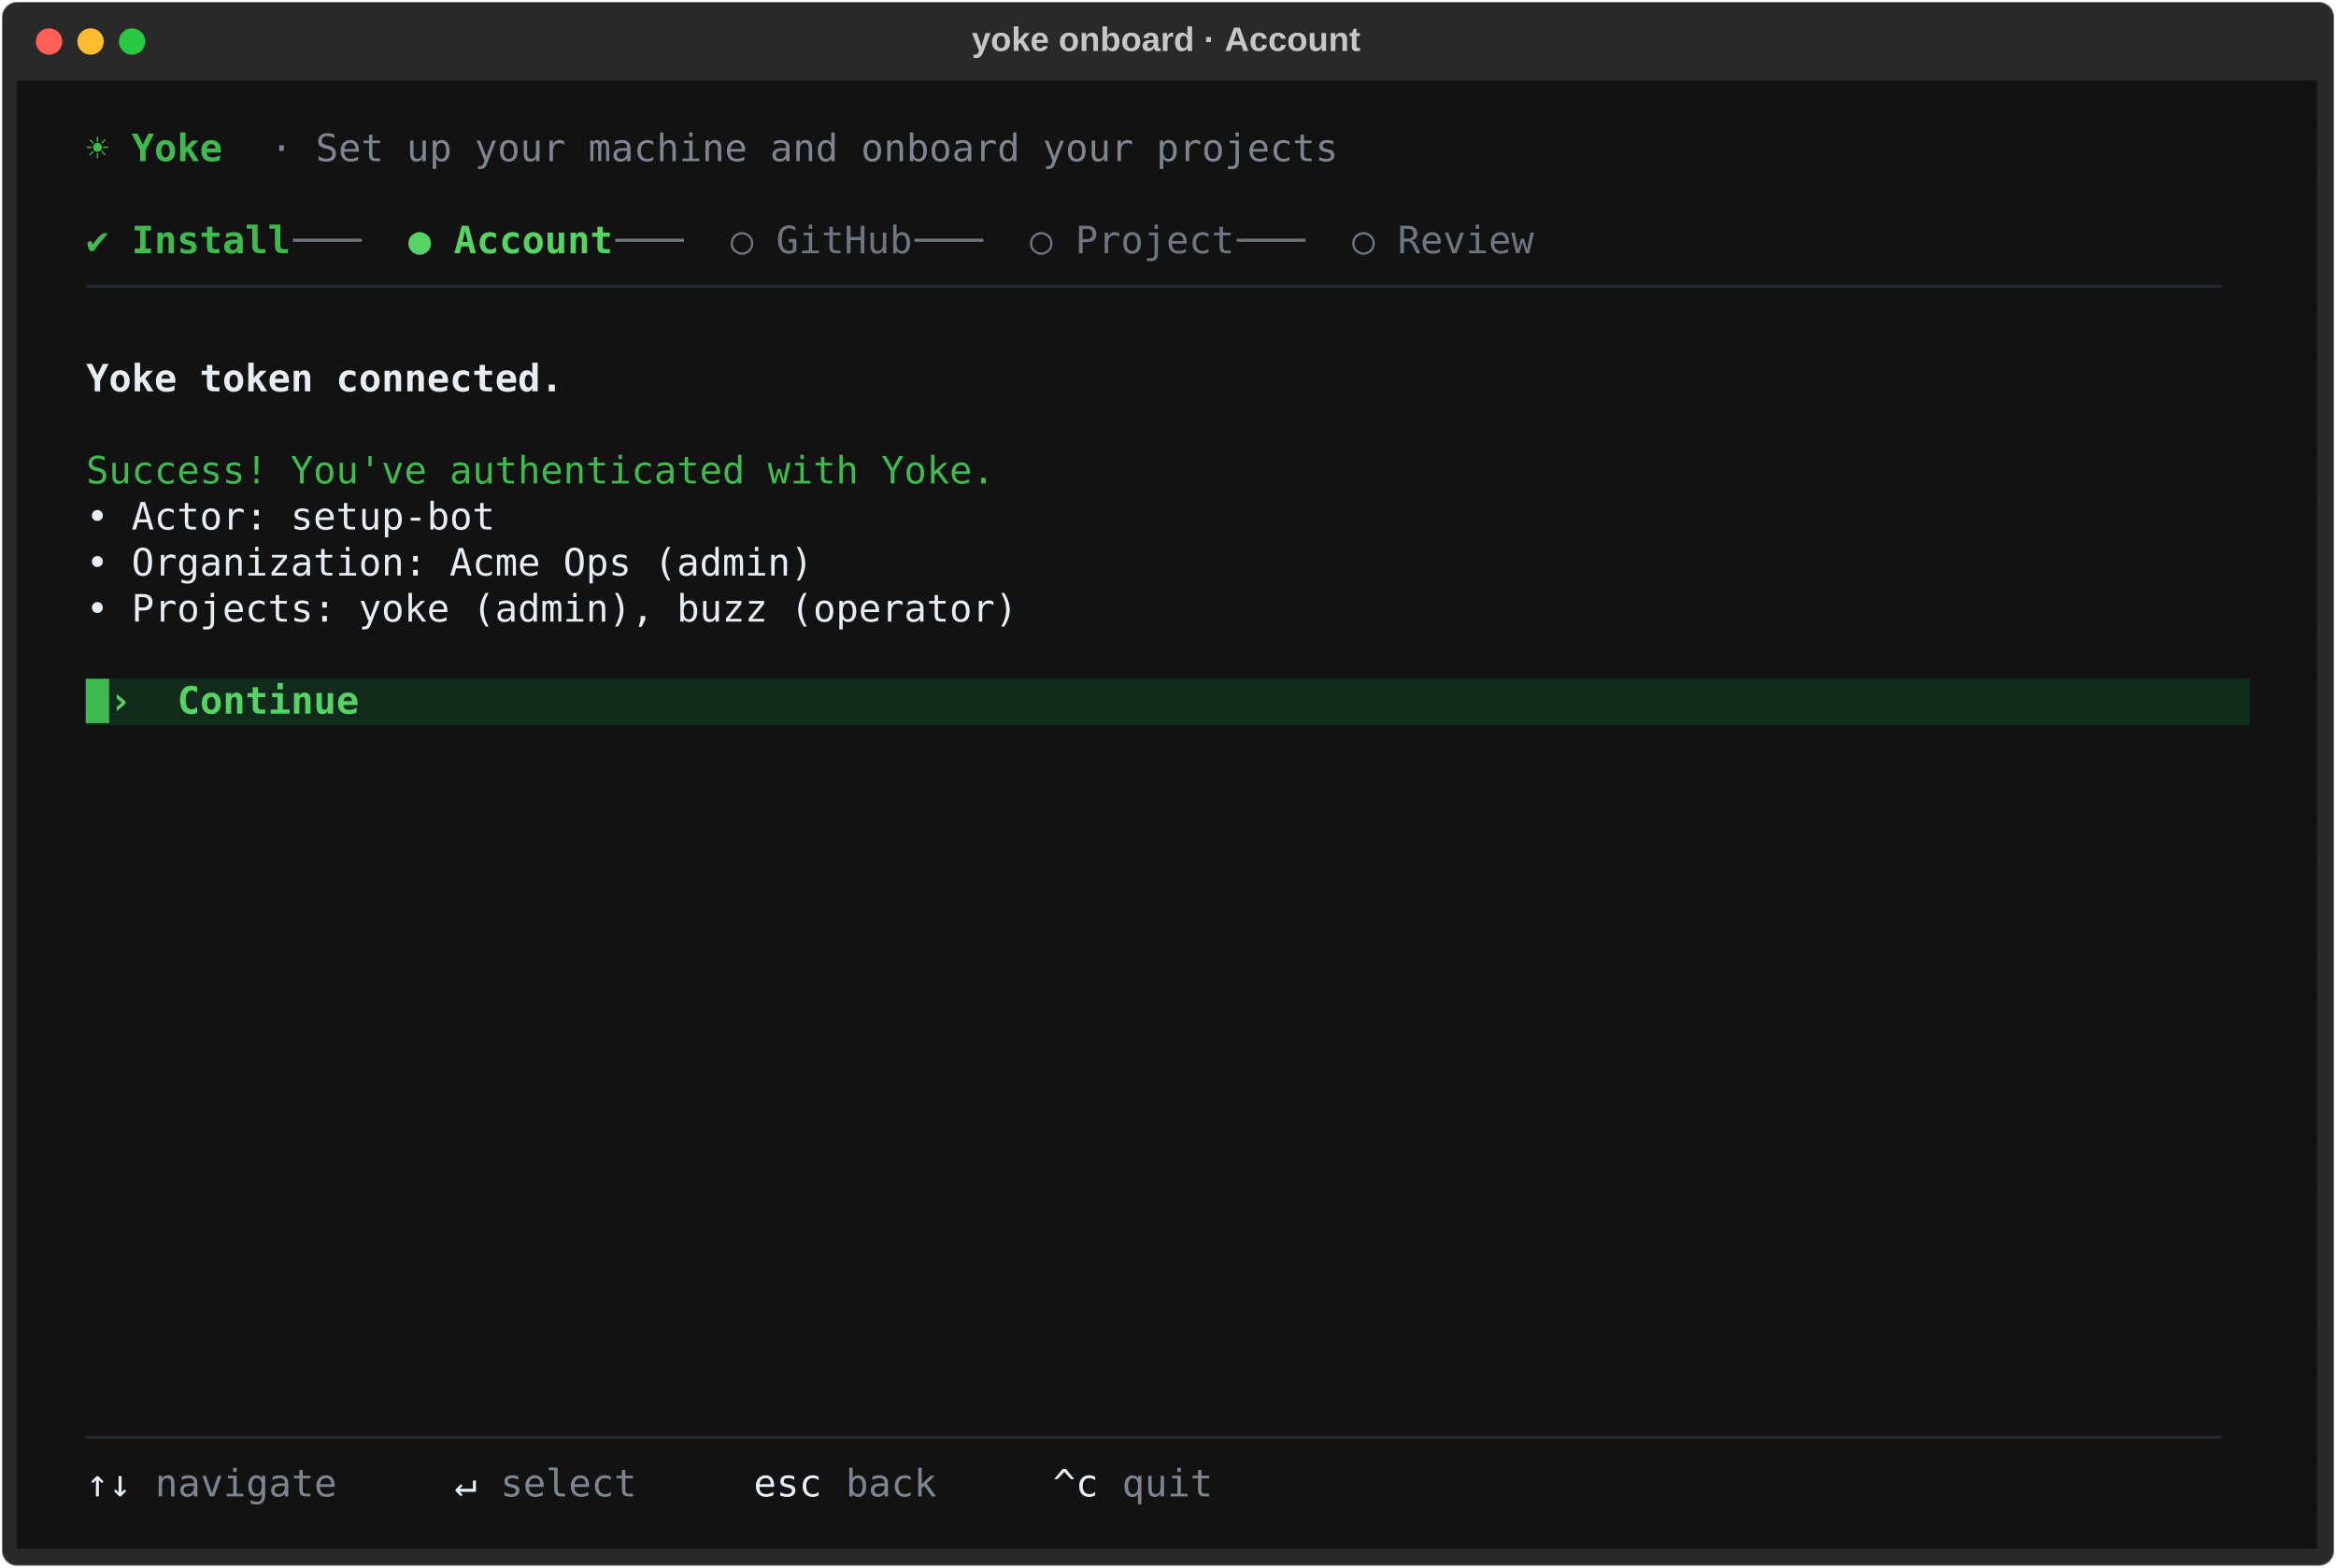
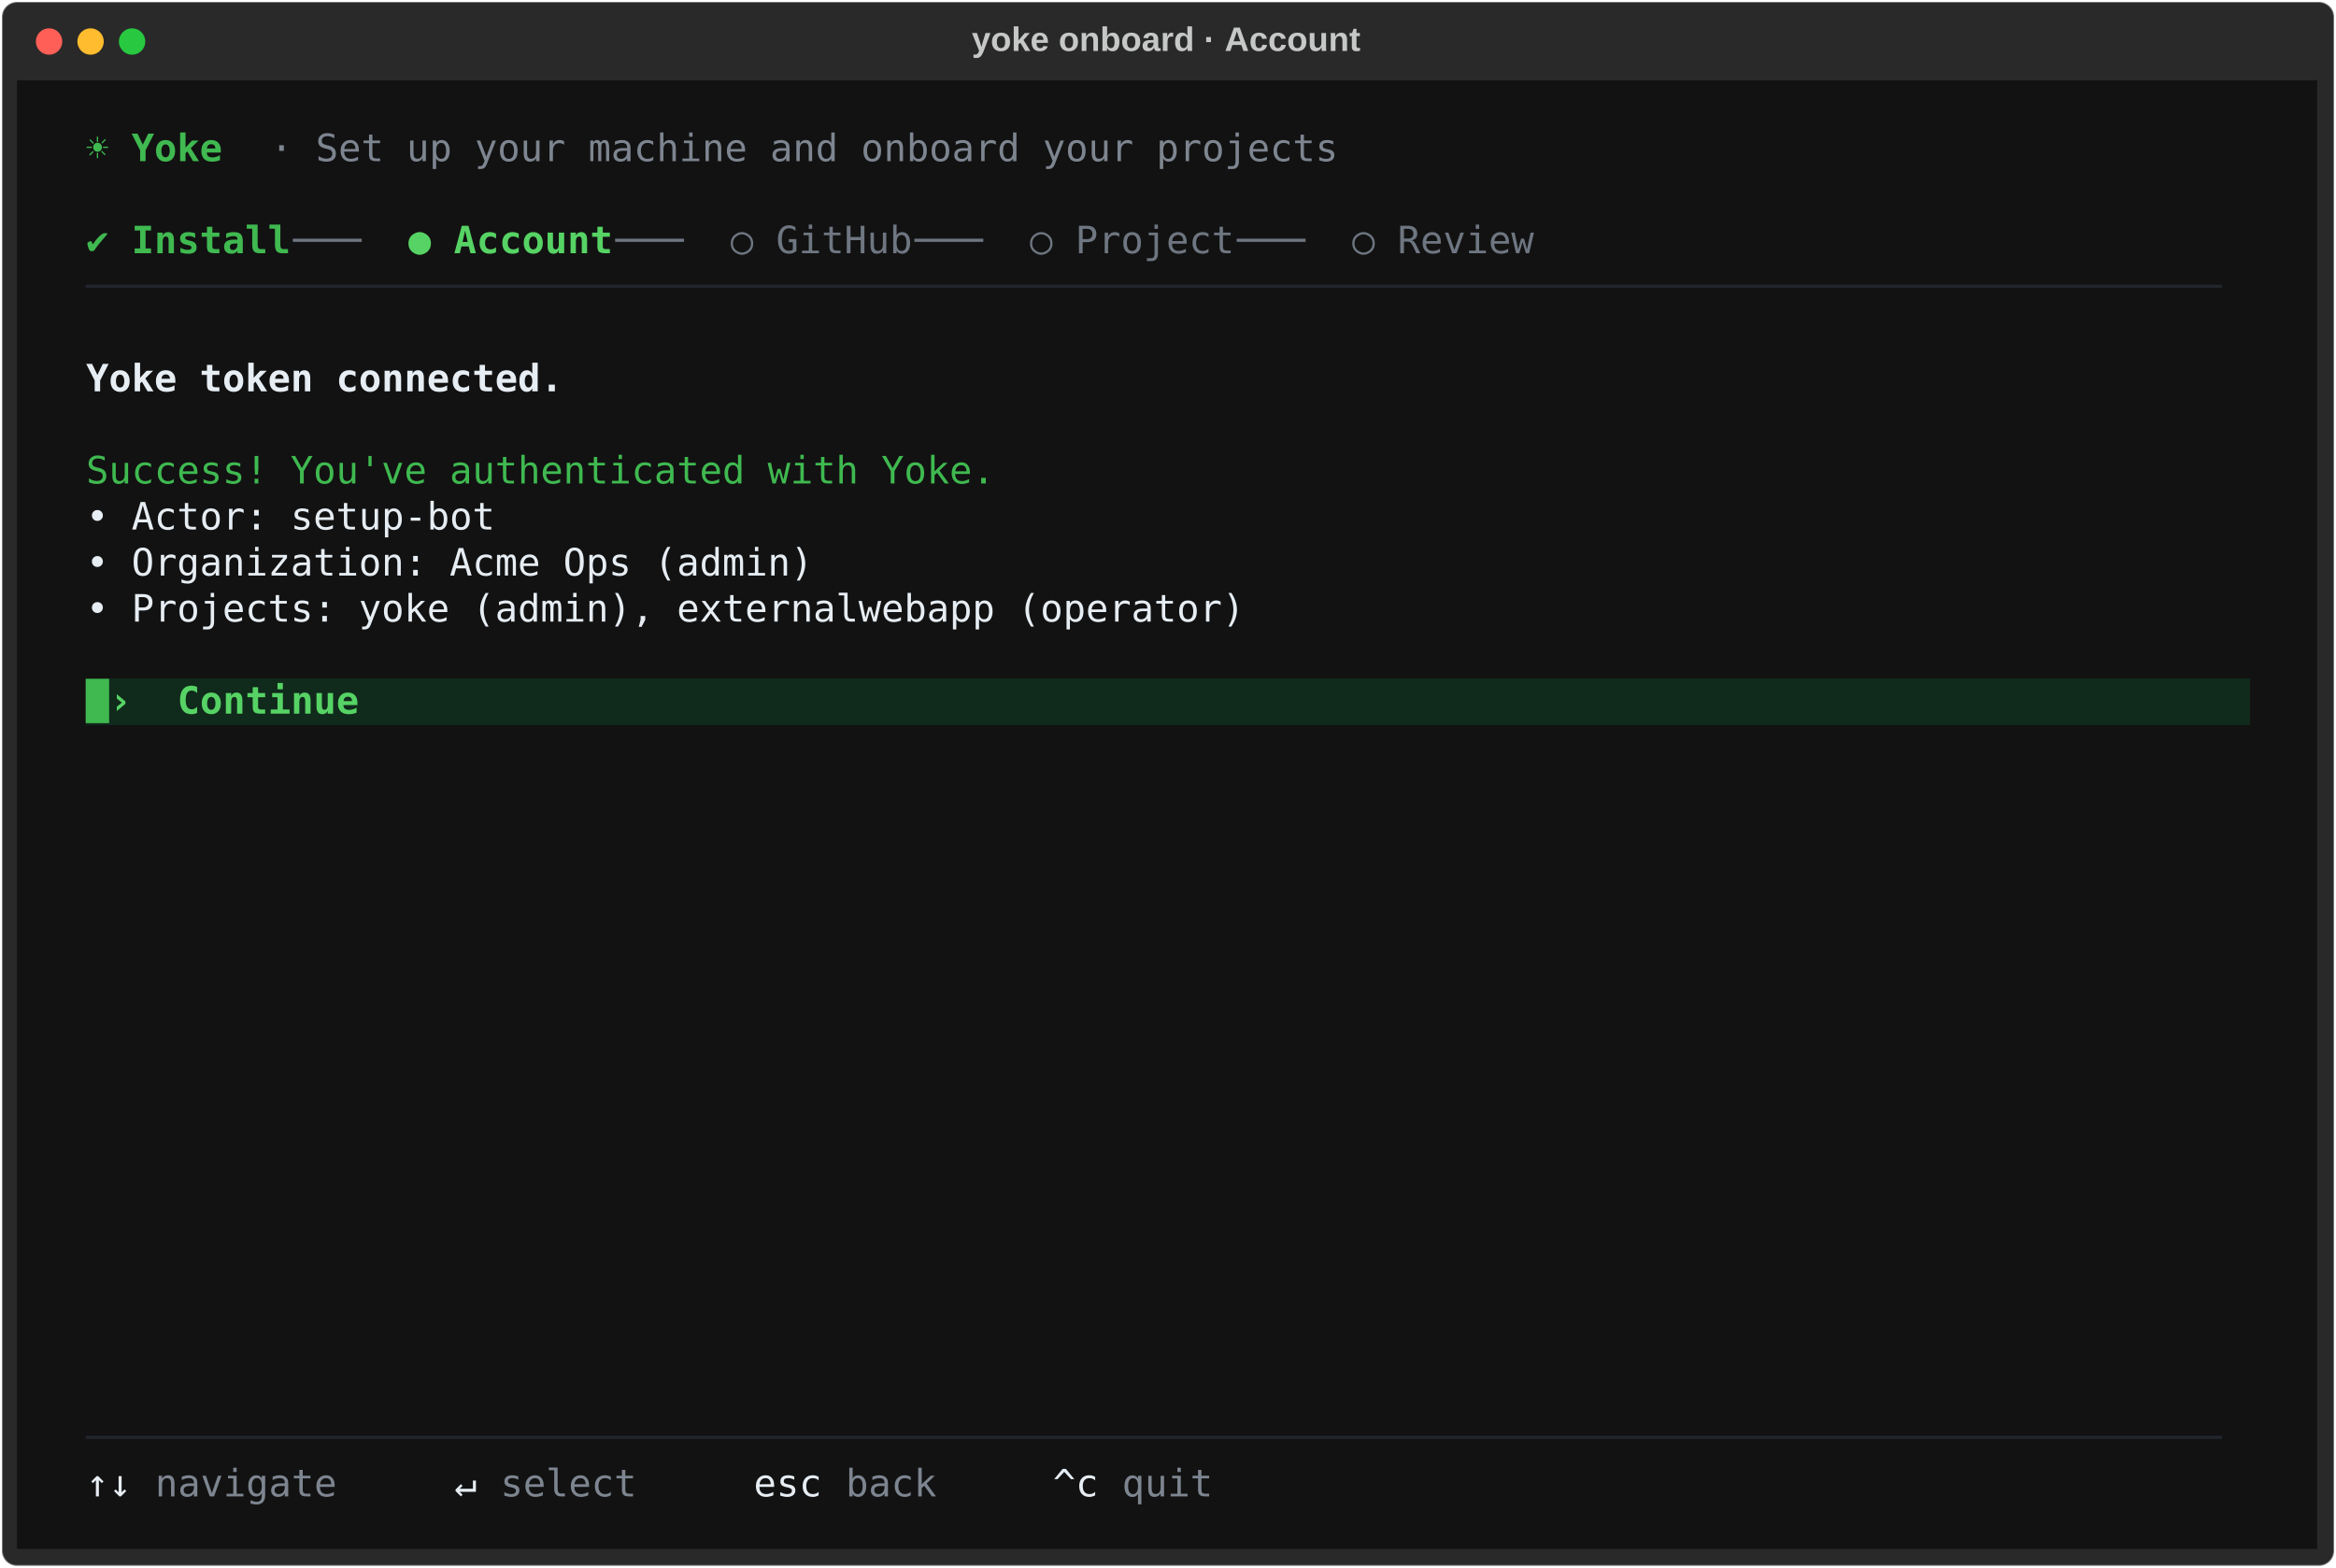
<svg xmlns="http://www.w3.org/2000/svg" class="rich-terminal" viewBox="0 0 1238 830.8">
  <style>

    @font-face {
        font-family: "Fira Code";
        src: local("FiraCode-Regular"),
                url("https://cdnjs.cloudflare.com/ajax/libs/firacode/{{VERSION}}/woff2/FiraCode-Regular.woff2") format("woff2"),
                url("https://cdnjs.cloudflare.com/ajax/libs/firacode/{{VERSION}}/woff/FiraCode-Regular.woff") format("woff");
        font-style: normal;
        font-weight: 400;
    }
    @font-face {
        font-family: "Fira Code";
        src: local("FiraCode-Bold"),
                url("https://cdnjs.cloudflare.com/ajax/libs/firacode/{{VERSION}}/woff2/FiraCode-Bold.woff2") format("woff2"),
                url("https://cdnjs.cloudflare.com/ajax/libs/firacode/{{VERSION}}/woff/FiraCode-Bold.woff") format("woff");
        font-style: bold;
        font-weight: 700;
    }

    .terminal-YOKE-matrix {
        font-family: Fira Code, monospace;
        font-size: 20px;
        line-height: 24.4px;
        font-variant-east-asian: full-width;
    }

    .terminal-YOKE-title {
        font-size: 18px;
        font-weight: bold;
        font-family: arial;
    }

    .terminal-YOKE-r1 { fill: #c5c8c6 }
.terminal-YOKE-r2 { fill: #3fb950;font-weight: bold }
.terminal-YOKE-r3 { fill: #e6edf3 }
.terminal-YOKE-r4 { fill: #7d8590 }
.terminal-YOKE-r5 { fill: #6e7681 }
.terminal-YOKE-r6 { fill: #56d364;font-weight: bold }
.terminal-YOKE-r7 { fill: #21262d }
.terminal-YOKE-r8 { fill: #e6edf3;font-weight: bold }
.terminal-YOKE-r9 { fill: #3fb950 }
    </style>
  <defs>
    <clipPath id="terminal-YOKE-clip-terminal">
      <rect x="0" y="0" width="1219.0" height="779.8" />
    </clipPath>
    <clipPath id="terminal-YOKE-line-0">
      <rect x="0" y="1.5" width="1220" height="24.65" />
    </clipPath>
    <clipPath id="terminal-YOKE-line-1">
      <rect x="0" y="25.9" width="1220" height="24.65" />
    </clipPath>
    <clipPath id="terminal-YOKE-line-2">
      <rect x="0" y="50.3" width="1220" height="24.65" />
    </clipPath>
    <clipPath id="terminal-YOKE-line-3">
      <rect x="0" y="74.7" width="1220" height="24.65" />
    </clipPath>
    <clipPath id="terminal-YOKE-line-4">
      <rect x="0" y="99.1" width="1220" height="24.65" />
    </clipPath>
    <clipPath id="terminal-YOKE-line-5">
      <rect x="0" y="123.5" width="1220" height="24.65" />
    </clipPath>
    <clipPath id="terminal-YOKE-line-6">
      <rect x="0" y="147.9" width="1220" height="24.65" />
    </clipPath>
    <clipPath id="terminal-YOKE-line-7">
      <rect x="0" y="172.3" width="1220" height="24.65" />
    </clipPath>
    <clipPath id="terminal-YOKE-line-8">
      <rect x="0" y="196.7" width="1220" height="24.65" />
    </clipPath>
    <clipPath id="terminal-YOKE-line-9">
      <rect x="0" y="221.1" width="1220" height="24.65" />
    </clipPath>
    <clipPath id="terminal-YOKE-line-10">
      <rect x="0" y="245.5" width="1220" height="24.65" />
    </clipPath>
    <clipPath id="terminal-YOKE-line-11">
      <rect x="0" y="269.9" width="1220" height="24.65" />
    </clipPath>
    <clipPath id="terminal-YOKE-line-12">
      <rect x="0" y="294.3" width="1220" height="24.65" />
    </clipPath>
    <clipPath id="terminal-YOKE-line-13">
      <rect x="0" y="318.7" width="1220" height="24.65" />
    </clipPath>
    <clipPath id="terminal-YOKE-line-14">
      <rect x="0" y="343.1" width="1220" height="24.65" />
    </clipPath>
    <clipPath id="terminal-YOKE-line-15">
      <rect x="0" y="367.5" width="1220" height="24.65" />
    </clipPath>
    <clipPath id="terminal-YOKE-line-16">
      <rect x="0" y="391.9" width="1220" height="24.65" />
    </clipPath>
    <clipPath id="terminal-YOKE-line-17">
      <rect x="0" y="416.3" width="1220" height="24.65" />
    </clipPath>
    <clipPath id="terminal-YOKE-line-18">
      <rect x="0" y="440.7" width="1220" height="24.65" />
    </clipPath>
    <clipPath id="terminal-YOKE-line-19">
      <rect x="0" y="465.1" width="1220" height="24.65" />
    </clipPath>
    <clipPath id="terminal-YOKE-line-20">
      <rect x="0" y="489.5" width="1220" height="24.65" />
    </clipPath>
    <clipPath id="terminal-YOKE-line-21">
      <rect x="0" y="513.9" width="1220" height="24.65" />
    </clipPath>
    <clipPath id="terminal-YOKE-line-22">
      <rect x="0" y="538.3" width="1220" height="24.65" />
    </clipPath>
    <clipPath id="terminal-YOKE-line-23">
      <rect x="0" y="562.7" width="1220" height="24.65" />
    </clipPath>
    <clipPath id="terminal-YOKE-line-24">
      <rect x="0" y="587.1" width="1220" height="24.65" />
    </clipPath>
    <clipPath id="terminal-YOKE-line-25">
      <rect x="0" y="611.5" width="1220" height="24.65" />
    </clipPath>
    <clipPath id="terminal-YOKE-line-26">
      <rect x="0" y="635.9" width="1220" height="24.65" />
    </clipPath>
    <clipPath id="terminal-YOKE-line-27">
      <rect x="0" y="660.3" width="1220" height="24.65" />
    </clipPath>
    <clipPath id="terminal-YOKE-line-28">
      <rect x="0" y="684.7" width="1220" height="24.65" />
    </clipPath>
    <clipPath id="terminal-YOKE-line-29">
      <rect x="0" y="709.1" width="1220" height="24.65" />
    </clipPath>
    <clipPath id="terminal-YOKE-line-30">
      <rect x="0" y="733.5" width="1220" height="24.65" />
    </clipPath>
  </defs>
  <rect fill="#292929" stroke="rgba(255,255,255,0.35)" stroke-width="1" x="1" y="1" width="1236" height="828.8" rx="8" />
  <text class="terminal-YOKE-title" fill="#c5c8c6" text-anchor="middle" x="618" y="27">yoke onboard · Account</text>
  <g transform="translate(26,22)">
    <circle cx="0" cy="0" r="7" fill="#ff5f57" />
    <circle cx="22" cy="0" r="7" fill="#febc2e" />
    <circle cx="44" cy="0" r="7" fill="#28c840" />
  </g>
  <g transform="translate(9, 41)" clip-path="url(#terminal-YOKE-clip-terminal)">
    <rect fill="#121212" x="0" y="1.5" width="1220" height="24.65" shape-rendering="crispEdges" />
    <rect fill="#121212" x="0" y="25.9" width="36.6" height="24.65" shape-rendering="crispEdges" />
    <rect fill="#121212" x="36.6" y="25.9" width="73.2" height="24.65" shape-rendering="crispEdges" />
    <rect fill="#121212" x="109.8" y="25.9" width="24.4" height="24.65" shape-rendering="crispEdges" />
    <rect fill="#121212" x="134.2" y="25.9" width="573.4" height="24.65" shape-rendering="crispEdges" />
    <rect fill="#121212" x="707.6" y="25.9" width="512.4" height="24.65" shape-rendering="crispEdges" />
    <rect fill="#121212" x="0" y="50.3" width="1220" height="24.65" shape-rendering="crispEdges" />
    <rect fill="#121212" x="0" y="74.7" width="36.6" height="24.65" shape-rendering="crispEdges" />
    <rect fill="#121212" x="36.6" y="74.7" width="109.8" height="24.65" shape-rendering="crispEdges" />
    <rect fill="#121212" x="146.4" y="74.7" width="61" height="24.65" shape-rendering="crispEdges" />
    <rect fill="#121212" x="207.4" y="74.7" width="109.8" height="24.65" shape-rendering="crispEdges" />
    <rect fill="#121212" x="317.2" y="74.7" width="61" height="24.65" shape-rendering="crispEdges" />
    <rect fill="#121212" x="378.2" y="74.7" width="97.6" height="24.65" shape-rendering="crispEdges" />
    <rect fill="#121212" x="475.8" y="74.7" width="61" height="24.65" shape-rendering="crispEdges" />
    <rect fill="#121212" x="536.8" y="74.7" width="109.8" height="24.65" shape-rendering="crispEdges" />
    <rect fill="#121212" x="646.6" y="74.7" width="61" height="24.65" shape-rendering="crispEdges" />
    <rect fill="#121212" x="707.6" y="74.7" width="97.6" height="24.65" shape-rendering="crispEdges" />
    <rect fill="#121212" x="805.2" y="74.7" width="414.8" height="24.65" shape-rendering="crispEdges" />
    <rect fill="#121212" x="0" y="99.1" width="36.6" height="24.65" shape-rendering="crispEdges" />
    <rect fill="#121212" x="36.6" y="99.1" width="1146.8" height="24.65" shape-rendering="crispEdges" />
    <rect fill="#121212" x="1183.4" y="99.1" width="36.6" height="24.65" shape-rendering="crispEdges" />
    <rect fill="#121212" x="0" y="123.5" width="1220" height="24.65" shape-rendering="crispEdges" />
    <rect fill="#121212" x="0" y="147.9" width="36.6" height="24.65" shape-rendering="crispEdges" />
    <rect fill="#121212" x="36.6" y="147.9" width="256.2" height="24.65" shape-rendering="crispEdges" />
    <rect fill="#121212" x="292.8" y="147.9" width="927.2" height="24.65" shape-rendering="crispEdges" />
    <rect fill="#121212" x="0" y="172.3" width="36.6" height="24.65" shape-rendering="crispEdges" />
    <rect fill="#121212" x="36.6" y="172.3" width="0" height="24.65" shape-rendering="crispEdges" />
    <rect fill="#121212" x="36.6" y="172.3" width="1183.4" height="24.65" shape-rendering="crispEdges" />
    <rect fill="#121212" x="0" y="196.7" width="36.6" height="24.65" shape-rendering="crispEdges" />
    <rect fill="#121212" x="36.6" y="196.7" width="488" height="24.65" shape-rendering="crispEdges" />
    <rect fill="#121212" x="524.6" y="196.7" width="695.4" height="24.65" shape-rendering="crispEdges" />
    <rect fill="#121212" x="0" y="221.1" width="36.6" height="24.65" shape-rendering="crispEdges" />
    <rect fill="#121212" x="36.6" y="221.1" width="244" height="24.65" shape-rendering="crispEdges" />
    <rect fill="#121212" x="280.6" y="221.1" width="939.4" height="24.65" shape-rendering="crispEdges" />
    <rect fill="#121212" x="0" y="245.5" width="36.6" height="24.65" shape-rendering="crispEdges" />
    <rect fill="#121212" x="36.6" y="245.5" width="414.8" height="24.65" shape-rendering="crispEdges" />
    <rect fill="#121212" x="451.4" y="245.5" width="768.6" height="24.65" shape-rendering="crispEdges" />
    <rect fill="#121212" x="0" y="269.9" width="36.6" height="24.65" shape-rendering="crispEdges" />
-     <rect fill="#121212" x="36.6" y="269.9" width="524.6" height="24.65" shape-rendering="crispEdges" />
-     <rect fill="#121212" x="561.2" y="269.9" width="658.8" height="24.65" shape-rendering="crispEdges" />
+     <rect fill="#121212" x="36.6" y="269.9" width="646.6" height="24.65" shape-rendering="crispEdges" />
+     <rect fill="#121212" x="683.2" y="269.9" width="536.8" height="24.65" shape-rendering="crispEdges" />
    <rect fill="#121212" x="0" y="294.3" width="36.6" height="24.65" shape-rendering="crispEdges" />
    <rect fill="#121212" x="36.6" y="294.3" width="0" height="24.65" shape-rendering="crispEdges" />
    <rect fill="#121212" x="36.6" y="294.3" width="1183.4" height="24.65" shape-rendering="crispEdges" />
    <rect fill="#121212" x="0" y="318.7" width="36.6" height="24.65" shape-rendering="crispEdges" />
    <rect fill="#102a1c" x="36.6" y="318.7" width="12.2" height="24.65" shape-rendering="crispEdges" />
    <rect fill="#102a1c" x="48.8" y="318.7" width="1134.6" height="24.65" shape-rendering="crispEdges" />
    <rect fill="#121212" x="1183.4" y="318.7" width="36.6" height="24.65" shape-rendering="crispEdges" />
    <rect fill="#121212" x="0" y="343.1" width="36.6" height="24.65" shape-rendering="crispEdges" />
    <rect fill="#121212" x="36.6" y="343.1" width="1183.4" height="24.65" shape-rendering="crispEdges" />
    <rect fill="#121212" x="0" y="367.5" width="36.6" height="24.65" shape-rendering="crispEdges" />
    <rect fill="#121212" x="36.6" y="367.5" width="1183.4" height="24.65" shape-rendering="crispEdges" />
    <rect fill="#121212" x="0" y="391.9" width="36.6" height="24.65" shape-rendering="crispEdges" />
    <rect fill="#121212" x="36.6" y="391.9" width="1183.4" height="24.65" shape-rendering="crispEdges" />
    <rect fill="#121212" x="0" y="416.3" width="36.6" height="24.65" shape-rendering="crispEdges" />
    <rect fill="#121212" x="36.6" y="416.3" width="1183.4" height="24.65" shape-rendering="crispEdges" />
    <rect fill="#121212" x="0" y="440.7" width="36.6" height="24.65" shape-rendering="crispEdges" />
    <rect fill="#121212" x="36.6" y="440.7" width="1183.4" height="24.65" shape-rendering="crispEdges" />
    <rect fill="#121212" x="0" y="465.1" width="36.6" height="24.65" shape-rendering="crispEdges" />
    <rect fill="#121212" x="36.6" y="465.1" width="1183.4" height="24.65" shape-rendering="crispEdges" />
    <rect fill="#121212" x="0" y="489.5" width="36.6" height="24.65" shape-rendering="crispEdges" />
    <rect fill="#121212" x="36.6" y="489.5" width="1183.4" height="24.65" shape-rendering="crispEdges" />
    <rect fill="#121212" x="0" y="513.9" width="36.6" height="24.65" shape-rendering="crispEdges" />
    <rect fill="#121212" x="36.6" y="513.9" width="1183.4" height="24.65" shape-rendering="crispEdges" />
    <rect fill="#121212" x="0" y="538.3" width="36.6" height="24.65" shape-rendering="crispEdges" />
    <rect fill="#121212" x="36.6" y="538.3" width="1183.4" height="24.65" shape-rendering="crispEdges" />
    <rect fill="#121212" x="0" y="562.7" width="36.6" height="24.65" shape-rendering="crispEdges" />
    <rect fill="#121212" x="36.6" y="562.7" width="1183.4" height="24.65" shape-rendering="crispEdges" />
    <rect fill="#121212" x="0" y="587.1" width="36.6" height="24.65" shape-rendering="crispEdges" />
    <rect fill="#121212" x="36.6" y="587.1" width="1183.4" height="24.65" shape-rendering="crispEdges" />
    <rect fill="#121212" x="0" y="611.5" width="36.6" height="24.65" shape-rendering="crispEdges" />
    <rect fill="#121212" x="36.6" y="611.5" width="1183.4" height="24.65" shape-rendering="crispEdges" />
    <rect fill="#121212" x="0" y="635.9" width="36.6" height="24.65" shape-rendering="crispEdges" />
    <rect fill="#121212" x="36.6" y="635.9" width="1183.4" height="24.65" shape-rendering="crispEdges" />
    <rect fill="#121212" x="0" y="660.3" width="36.6" height="24.65" shape-rendering="crispEdges" />
    <rect fill="#121212" x="36.6" y="660.3" width="1183.4" height="24.65" shape-rendering="crispEdges" />
    <rect fill="#121212" x="0" y="684.7" width="36.6" height="24.65" shape-rendering="crispEdges" />
    <rect fill="#121212" x="36.6" y="684.7" width="1183.4" height="24.65" shape-rendering="crispEdges" />
    <rect fill="#121212" x="0" y="709.1" width="36.6" height="24.65" shape-rendering="crispEdges" />
    <rect fill="#121212" x="36.6" y="709.1" width="1146.8" height="24.65" shape-rendering="crispEdges" />
    <rect fill="#121212" x="1183.4" y="709.1" width="36.6" height="24.65" shape-rendering="crispEdges" />
    <rect fill="#121212" x="0" y="733.5" width="36.6" height="24.65" shape-rendering="crispEdges" />
    <rect fill="#121212" x="36.6" y="733.5" width="24.4" height="24.65" shape-rendering="crispEdges" />
    <rect fill="#121212" x="61" y="733.5" width="12.2" height="24.65" shape-rendering="crispEdges" />
    <rect fill="#121212" x="73.2" y="733.5" width="97.6" height="24.65" shape-rendering="crispEdges" />
    <rect fill="#121212" x="170.8" y="733.5" width="61" height="24.65" shape-rendering="crispEdges" />
    <rect fill="#121212" x="231.8" y="733.5" width="12.2" height="24.65" shape-rendering="crispEdges" />
    <rect fill="#121212" x="244" y="733.5" width="12.2" height="24.65" shape-rendering="crispEdges" />
    <rect fill="#121212" x="256.2" y="733.5" width="73.2" height="24.65" shape-rendering="crispEdges" />
    <rect fill="#121212" x="329.4" y="733.5" width="61" height="24.65" shape-rendering="crispEdges" />
    <rect fill="#121212" x="390.4" y="733.5" width="36.6" height="24.65" shape-rendering="crispEdges" />
    <rect fill="#121212" x="427" y="733.5" width="12.2" height="24.65" shape-rendering="crispEdges" />
    <rect fill="#121212" x="439.2" y="733.5" width="48.8" height="24.65" shape-rendering="crispEdges" />
    <rect fill="#121212" x="488" y="733.5" width="61" height="24.65" shape-rendering="crispEdges" />
    <rect fill="#121212" x="549" y="733.5" width="24.4" height="24.65" shape-rendering="crispEdges" />
    <rect fill="#121212" x="573.4" y="733.5" width="12.2" height="24.65" shape-rendering="crispEdges" />
    <rect fill="#121212" x="585.6" y="733.5" width="48.8" height="24.65" shape-rendering="crispEdges" />
    <rect fill="#121212" x="634.4" y="733.5" width="585.6" height="24.65" shape-rendering="crispEdges" />
    <rect fill="#121212" x="0" y="757.9" width="1220" height="24.65" shape-rendering="crispEdges" />
    <g class="terminal-YOKE-matrix">
      <text class="terminal-YOKE-r1" x="1220" y="20" textLength="12.2" clip-path="url(#terminal-YOKE-line-0)">
</text>
      <text class="terminal-YOKE-r2" x="36.6" y="44.4" textLength="73.2" clip-path="url(#terminal-YOKE-line-1)">☀ Yoke</text>
      <text class="terminal-YOKE-r4" x="134.2" y="44.4" textLength="573.4" clip-path="url(#terminal-YOKE-line-1)">· Set up your machine and onboard your projects</text>
      <text class="terminal-YOKE-r1" x="1220" y="44.4" textLength="12.2" clip-path="url(#terminal-YOKE-line-1)">
</text>
      <text class="terminal-YOKE-r1" x="1220" y="68.8" textLength="12.2" clip-path="url(#terminal-YOKE-line-2)">
</text>
      <text class="terminal-YOKE-r2" x="36.6" y="93.2" textLength="109.8" clip-path="url(#terminal-YOKE-line-3)">✔ Install</text>
      <text class="terminal-YOKE-r5" x="146.4" y="93.2" textLength="61" clip-path="url(#terminal-YOKE-line-3)"> ─── </text>
      <text class="terminal-YOKE-r6" x="207.4" y="93.2" textLength="109.8" clip-path="url(#terminal-YOKE-line-3)">● Account</text>
      <text class="terminal-YOKE-r5" x="317.2" y="93.2" textLength="61" clip-path="url(#terminal-YOKE-line-3)"> ─── </text>
      <text class="terminal-YOKE-r5" x="378.2" y="93.2" textLength="97.6" clip-path="url(#terminal-YOKE-line-3)">○ GitHub</text>
      <text class="terminal-YOKE-r5" x="475.8" y="93.2" textLength="61" clip-path="url(#terminal-YOKE-line-3)"> ─── </text>
      <text class="terminal-YOKE-r5" x="536.8" y="93.2" textLength="109.8" clip-path="url(#terminal-YOKE-line-3)">○ Project</text>
      <text class="terminal-YOKE-r5" x="646.6" y="93.2" textLength="61" clip-path="url(#terminal-YOKE-line-3)"> ─── </text>
      <text class="terminal-YOKE-r5" x="707.6" y="93.2" textLength="97.6" clip-path="url(#terminal-YOKE-line-3)">○ Review</text>
      <text class="terminal-YOKE-r1" x="1220" y="93.2" textLength="12.2" clip-path="url(#terminal-YOKE-line-3)">
</text>
      <text class="terminal-YOKE-r7" x="36.6" y="117.6" textLength="1146.8" clip-path="url(#terminal-YOKE-line-4)">──────────────────────────────────────────────────────────────────────────────────────────────</text>
      <text class="terminal-YOKE-r1" x="1220" y="117.6" textLength="12.2" clip-path="url(#terminal-YOKE-line-4)">
</text>
      <text class="terminal-YOKE-r1" x="1220" y="142" textLength="12.2" clip-path="url(#terminal-YOKE-line-5)">
</text>
      <text class="terminal-YOKE-r8" x="36.6" y="166.4" textLength="256.2" clip-path="url(#terminal-YOKE-line-6)">Yoke token connected.</text>
      <text class="terminal-YOKE-r1" x="1220" y="166.4" textLength="12.2" clip-path="url(#terminal-YOKE-line-6)">
</text>
      <text class="terminal-YOKE-r1" x="1220" y="190.8" textLength="12.2" clip-path="url(#terminal-YOKE-line-7)">
</text>
      <text class="terminal-YOKE-r9" x="36.6" y="215.2" textLength="488" clip-path="url(#terminal-YOKE-line-8)">Success! You've authenticated with Yoke.</text>
      <text class="terminal-YOKE-r1" x="1220" y="215.2" textLength="12.2" clip-path="url(#terminal-YOKE-line-8)">
</text>
      <text class="terminal-YOKE-r3" x="36.6" y="239.6" textLength="244" clip-path="url(#terminal-YOKE-line-9)">  • Actor: setup-bot</text>
      <text class="terminal-YOKE-r1" x="1220" y="239.6" textLength="12.2" clip-path="url(#terminal-YOKE-line-9)">
</text>
      <text class="terminal-YOKE-r3" x="36.6" y="264" textLength="414.8" clip-path="url(#terminal-YOKE-line-10)">  • Organization: Acme Ops (admin)</text>
      <text class="terminal-YOKE-r1" x="1220" y="264" textLength="12.2" clip-path="url(#terminal-YOKE-line-10)">
</text>
-       <text class="terminal-YOKE-r3" x="36.6" y="288.4" textLength="524.6" clip-path="url(#terminal-YOKE-line-11)">  • Projects: yoke (admin), buzz (operator)</text>
+       <text class="terminal-YOKE-r3" x="36.6" y="288.4" textLength="646.6" clip-path="url(#terminal-YOKE-line-11)">  • Projects: yoke (admin), externalwebapp (operator)</text>
      <text class="terminal-YOKE-r1" x="1220" y="288.4" textLength="12.2" clip-path="url(#terminal-YOKE-line-11)">
</text>
      <text class="terminal-YOKE-r1" x="1220" y="312.8" textLength="12.2" clip-path="url(#terminal-YOKE-line-12)">
</text>
      <text class="terminal-YOKE-r9" x="36.6" y="337.2" textLength="12.2" clip-path="url(#terminal-YOKE-line-13)">█</text>
      <text class="terminal-YOKE-r6" x="48.8" y="337.2" textLength="1134.6" clip-path="url(#terminal-YOKE-line-13)">›  Continue                                                                                  </text>
      <text class="terminal-YOKE-r1" x="1220" y="337.2" textLength="12.2" clip-path="url(#terminal-YOKE-line-13)">
</text>
      <text class="terminal-YOKE-r1" x="1220" y="361.6" textLength="12.2" clip-path="url(#terminal-YOKE-line-14)">
</text>
      <text class="terminal-YOKE-r1" x="1220" y="386" textLength="12.2" clip-path="url(#terminal-YOKE-line-15)">
</text>
      <text class="terminal-YOKE-r1" x="1220" y="410.4" textLength="12.2" clip-path="url(#terminal-YOKE-line-16)">
</text>
      <text class="terminal-YOKE-r1" x="1220" y="434.8" textLength="12.2" clip-path="url(#terminal-YOKE-line-17)">
</text>
      <text class="terminal-YOKE-r1" x="1220" y="459.2" textLength="12.2" clip-path="url(#terminal-YOKE-line-18)">
</text>
      <text class="terminal-YOKE-r1" x="1220" y="483.6" textLength="12.2" clip-path="url(#terminal-YOKE-line-19)">
</text>
      <text class="terminal-YOKE-r1" x="1220" y="508" textLength="12.2" clip-path="url(#terminal-YOKE-line-20)">
</text>
      <text class="terminal-YOKE-r1" x="1220" y="532.4" textLength="12.2" clip-path="url(#terminal-YOKE-line-21)">
</text>
      <text class="terminal-YOKE-r1" x="1220" y="556.8" textLength="12.2" clip-path="url(#terminal-YOKE-line-22)">
</text>
      <text class="terminal-YOKE-r1" x="1220" y="581.2" textLength="12.2" clip-path="url(#terminal-YOKE-line-23)">
</text>
      <text class="terminal-YOKE-r1" x="1220" y="605.6" textLength="12.2" clip-path="url(#terminal-YOKE-line-24)">
</text>
      <text class="terminal-YOKE-r1" x="1220" y="630" textLength="12.2" clip-path="url(#terminal-YOKE-line-25)">
</text>
      <text class="terminal-YOKE-r1" x="1220" y="654.4" textLength="12.2" clip-path="url(#terminal-YOKE-line-26)">
</text>
      <text class="terminal-YOKE-r1" x="1220" y="678.8" textLength="12.2" clip-path="url(#terminal-YOKE-line-27)">
</text>
      <text class="terminal-YOKE-r1" x="1220" y="703.2" textLength="12.2" clip-path="url(#terminal-YOKE-line-28)">
</text>
      <text class="terminal-YOKE-r7" x="36.6" y="727.6" textLength="1146.8" clip-path="url(#terminal-YOKE-line-29)">──────────────────────────────────────────────────────────────────────────────────────────────</text>
      <text class="terminal-YOKE-r1" x="1220" y="727.6" textLength="12.2" clip-path="url(#terminal-YOKE-line-29)">
</text>
      <text class="terminal-YOKE-r3" x="36.6" y="752" textLength="24.4" clip-path="url(#terminal-YOKE-line-30)">↑↓</text>
      <text class="terminal-YOKE-r4" x="73.2" y="752" textLength="97.6" clip-path="url(#terminal-YOKE-line-30)">navigate</text>
      <text class="terminal-YOKE-r3" x="231.8" y="752" textLength="12.2" clip-path="url(#terminal-YOKE-line-30)">↵</text>
      <text class="terminal-YOKE-r4" x="256.2" y="752" textLength="73.2" clip-path="url(#terminal-YOKE-line-30)">select</text>
      <text class="terminal-YOKE-r3" x="390.4" y="752" textLength="36.6" clip-path="url(#terminal-YOKE-line-30)">esc</text>
      <text class="terminal-YOKE-r4" x="439.2" y="752" textLength="48.8" clip-path="url(#terminal-YOKE-line-30)">back</text>
      <text class="terminal-YOKE-r3" x="549" y="752" textLength="24.4" clip-path="url(#terminal-YOKE-line-30)">^c</text>
      <text class="terminal-YOKE-r4" x="585.6" y="752" textLength="48.8" clip-path="url(#terminal-YOKE-line-30)">quit</text>
      <text class="terminal-YOKE-r1" x="1220" y="752" textLength="12.2" clip-path="url(#terminal-YOKE-line-30)">
</text>
    </g>
  </g>
</svg>
